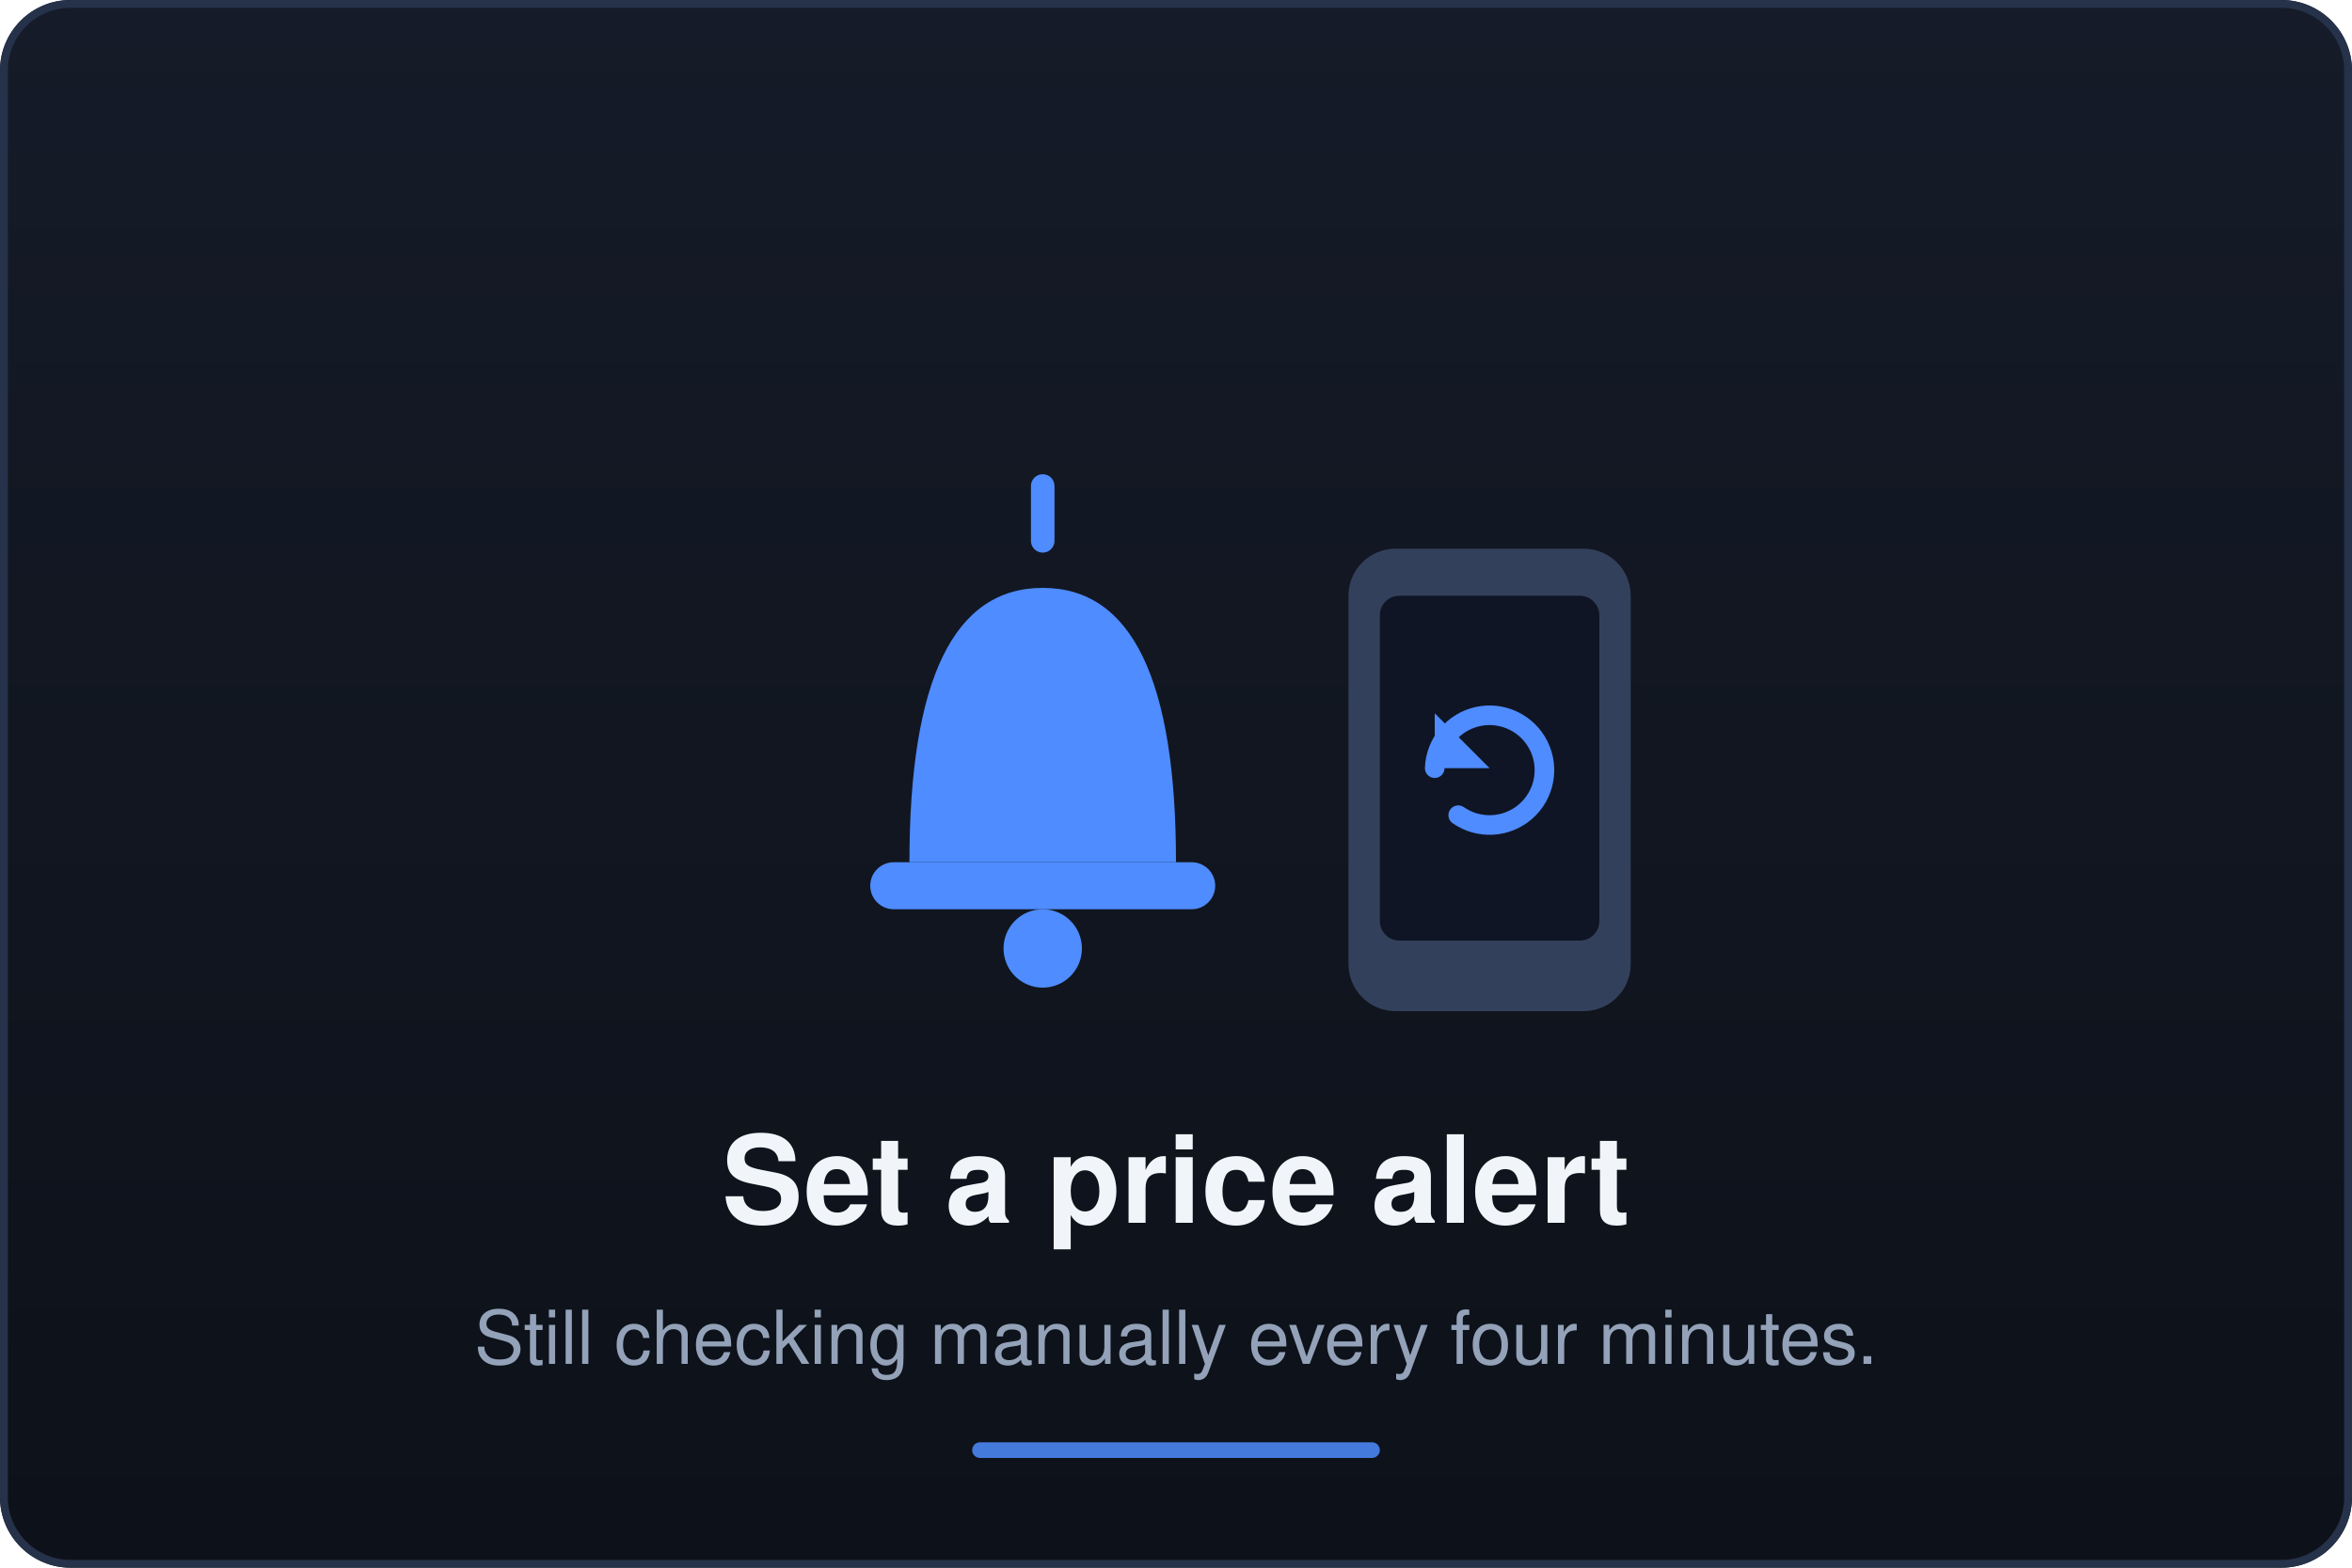
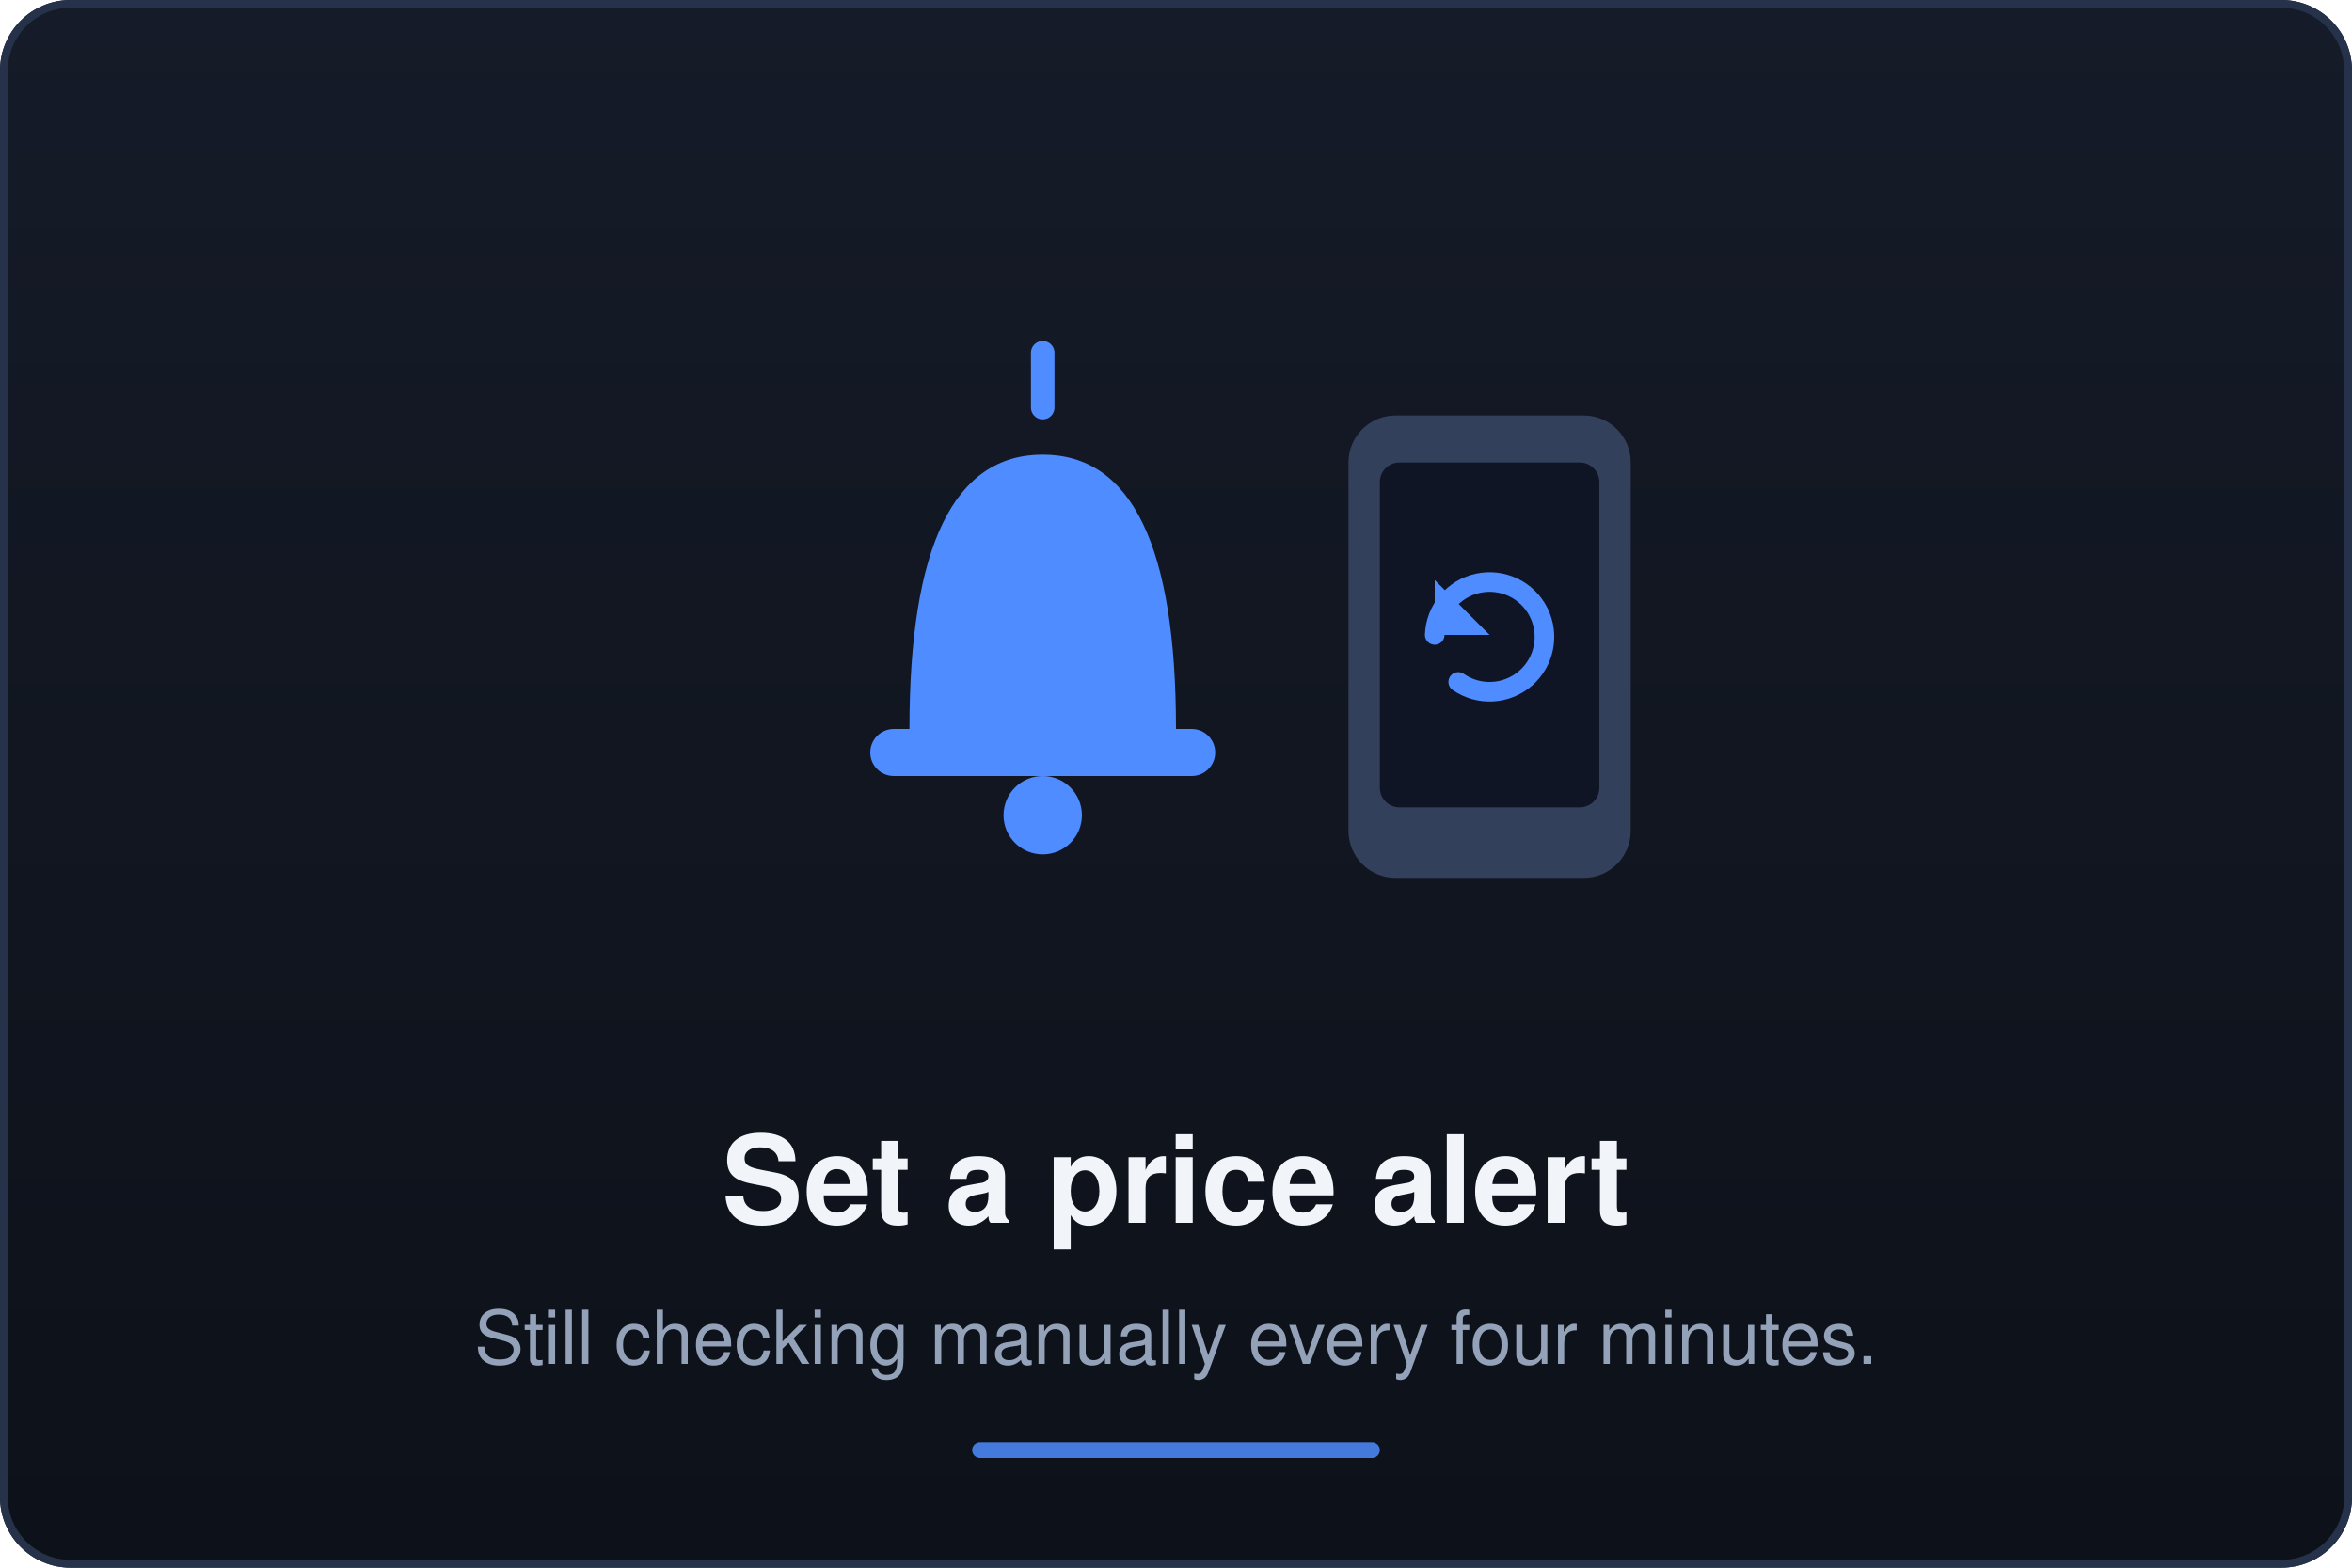
<svg xmlns="http://www.w3.org/2000/svg" viewBox="0 0 600 400" width="600" height="400" role="img">
  <defs>
    <linearGradient id="bg" x1="0" y1="0" x2="0" y2="1">
      <stop offset="0" stop-color="#151b28" />
      <stop offset="1" stop-color="#0d1119" />
    </linearGradient>
  </defs>
  <rect width="600" height="400" rx="18" fill="url(#bg)" />
  <rect x="1" y="1" width="598" height="398" rx="17" fill="none" stroke="#26314a" stroke-width="2" />
  <g>
-     <path d="M232 220 q0 -70 34 -70 q34 0 34 70z" fill="#4f8cff" />
-     <rect x="222" y="220" width="88" height="12" rx="6" fill="#4f8cff" />
-     <circle cx="266" cy="242" r="10" fill="#4f8cff" />
-     <path d="M266 138 v-14" stroke="#4f8cff" stroke-width="6" stroke-linecap="round" />
-     <rect x="344" y="140" width="72" height="118" rx="12" fill="#33405c" />
-     <rect x="352" y="152" width="56" height="88" rx="5" fill="#0f1524" />
-     <path d="M366 196 a14 14 0 1 1 6 12" stroke="#4f8cff" stroke-width="5" fill="none" stroke-linecap="round" />
-     <path d="M366 182 v14 h14z" fill="#4f8cff" />
+     <g transform="translate(0 -34.0)">
+       <path d="M232 220 q0 -70 34 -70 q34 0 34 70z" fill="#4f8cff" />
+       <rect x="222" y="220" width="88" height="12" rx="6" fill="#4f8cff" />
+       <circle cx="266" cy="242" r="10" fill="#4f8cff" />
+       <path d="M266 138 v-14" stroke="#4f8cff" stroke-width="6" stroke-linecap="round" />
+       <rect x="344" y="140" width="72" height="118" rx="12" fill="#33405c" />
+       <rect x="352" y="152" width="56" height="88" rx="5" fill="#0f1524" />
+       <path d="M366 196 a14 14 0 1 1 6 12" stroke="#4f8cff" stroke-width="5" fill="none" stroke-linecap="round" />
+       <path d="M366 182 v14 h14z" fill="#4f8cff" />
+     </g>
  </g>
  <text x="300.0" y="312" text-anchor="middle" font-family="Helvetica,Arial,sans-serif" font-size="31" font-weight="700" fill="#f1f5f9">Set a price alert</text>
  <text x="300.0" y="348" text-anchor="middle" font-family="Helvetica,Arial,sans-serif" font-size="19" fill="#93a2b8">Still checking manually every four minutes.</text>
  <rect x="248" y="368" width="104" height="4" rx="2" fill="#4f8cff" opacity="0.85" />
</svg>
